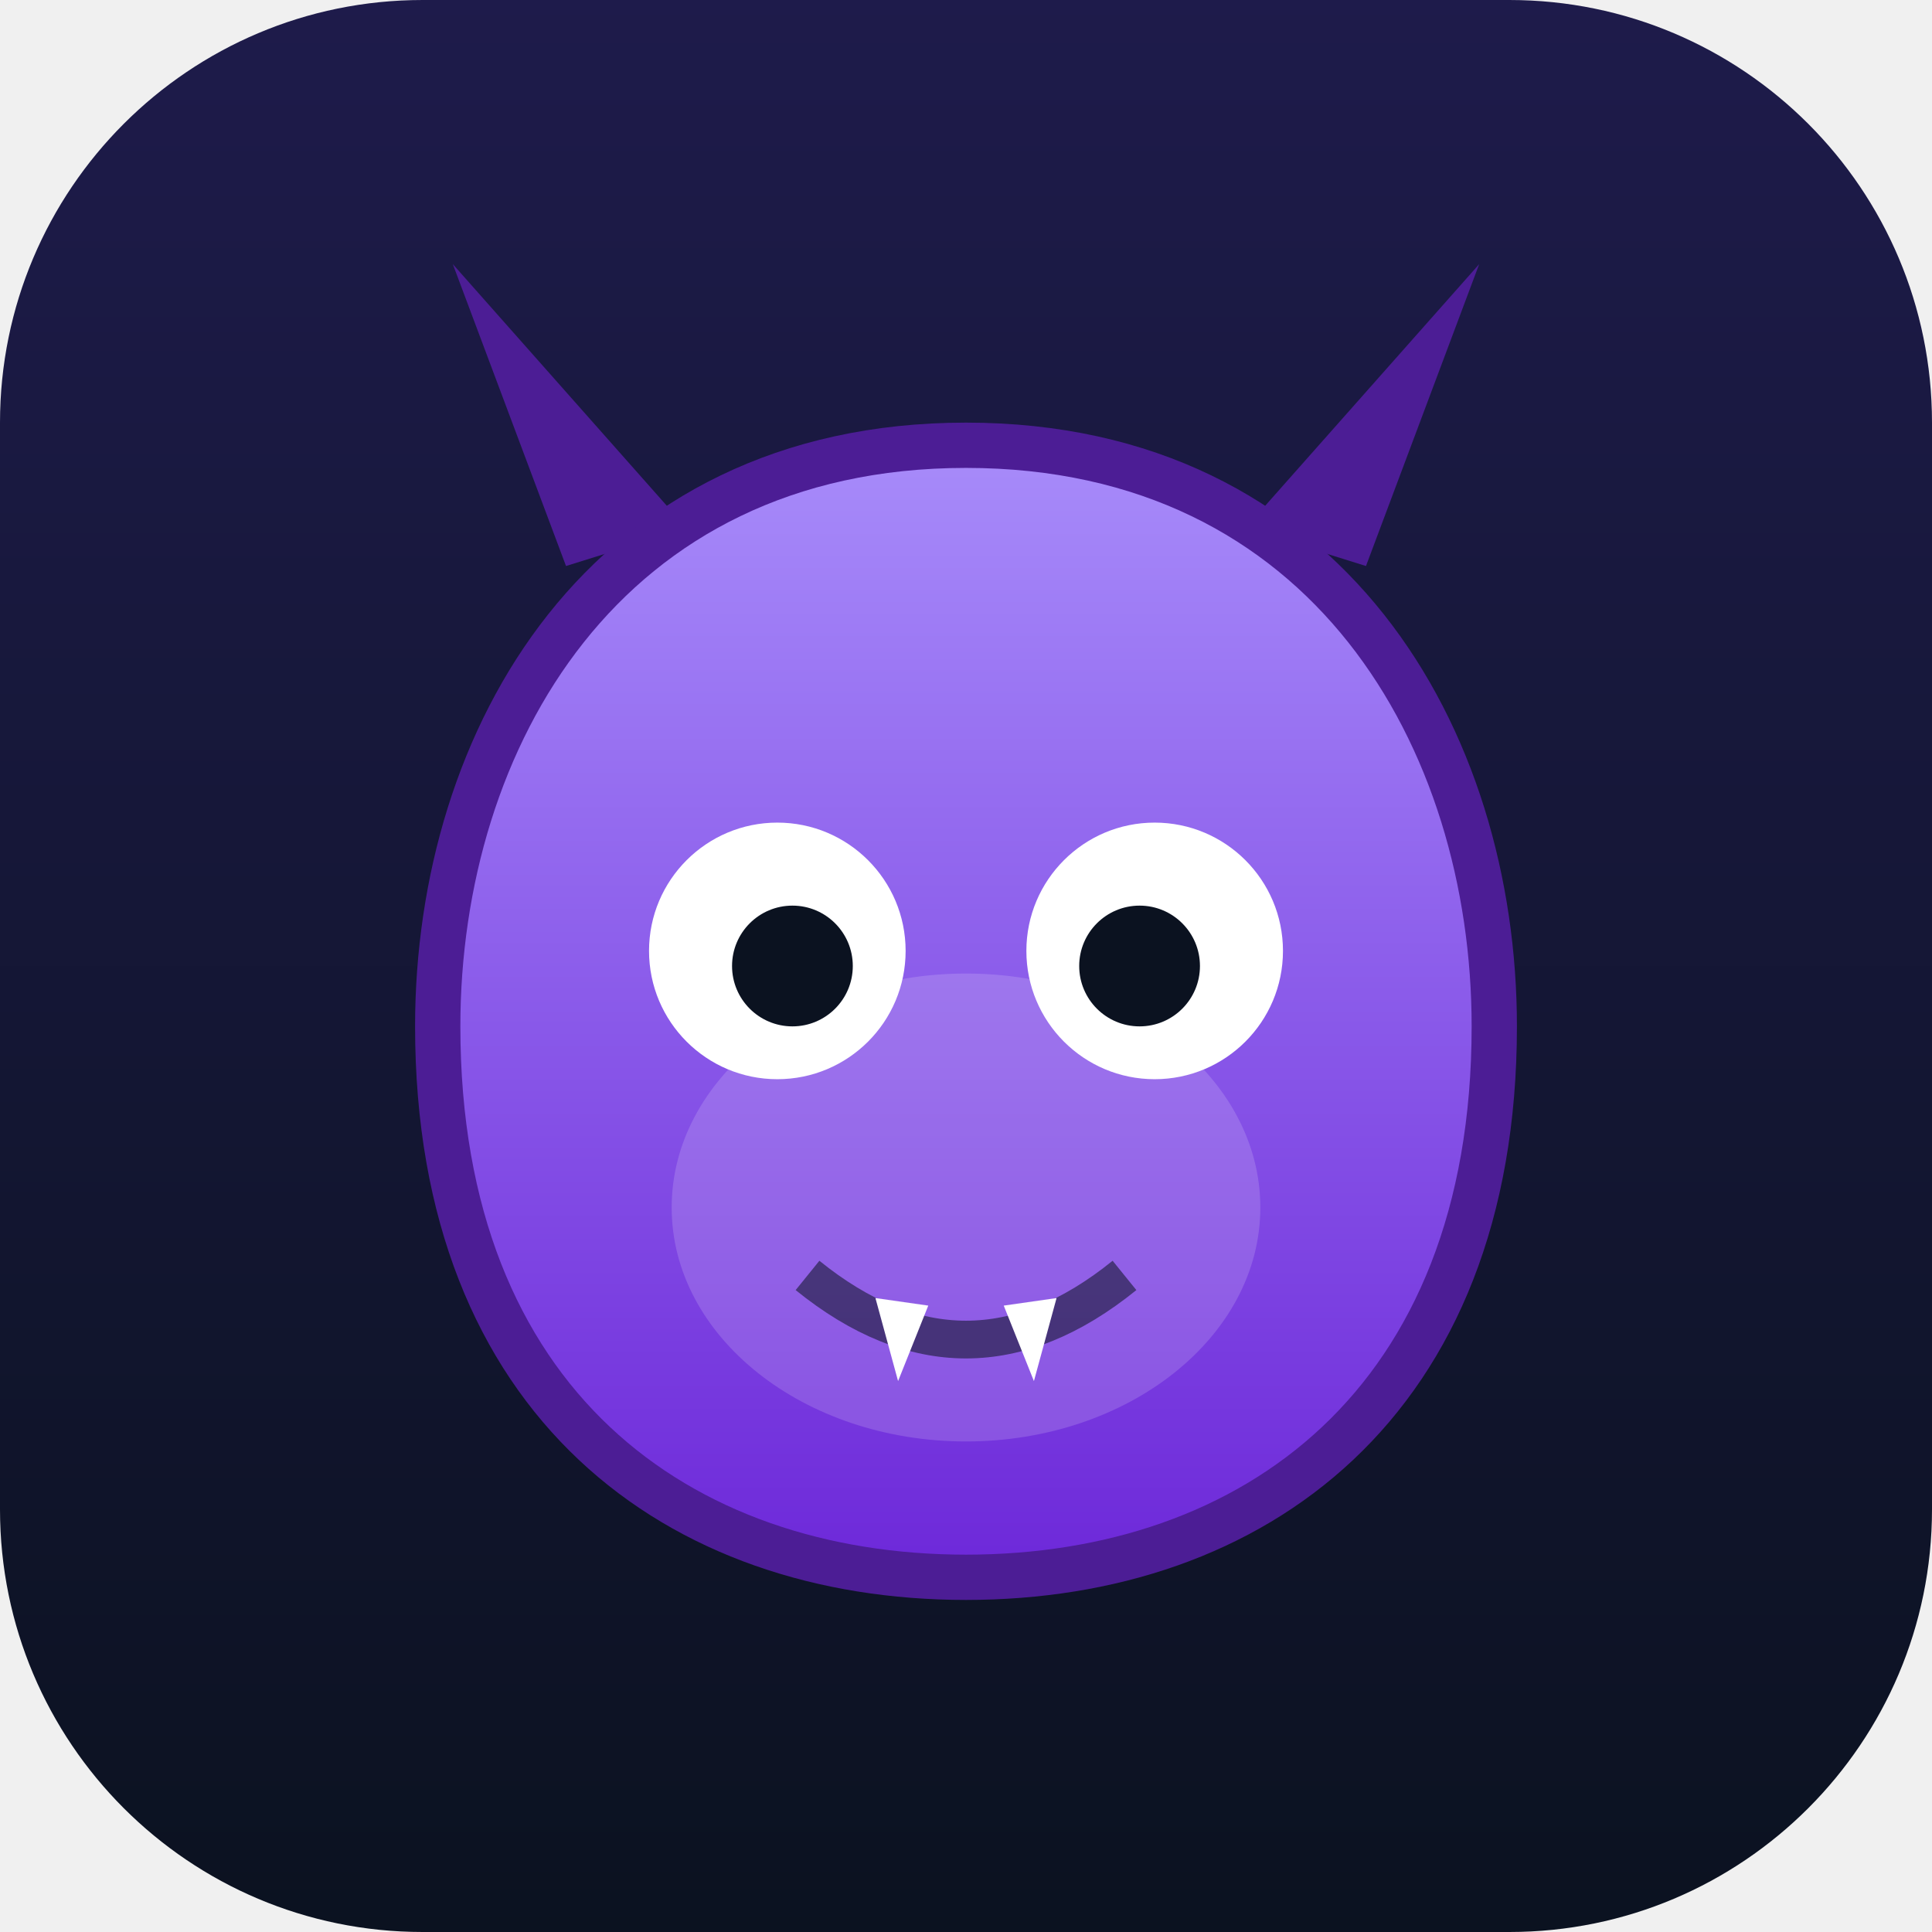
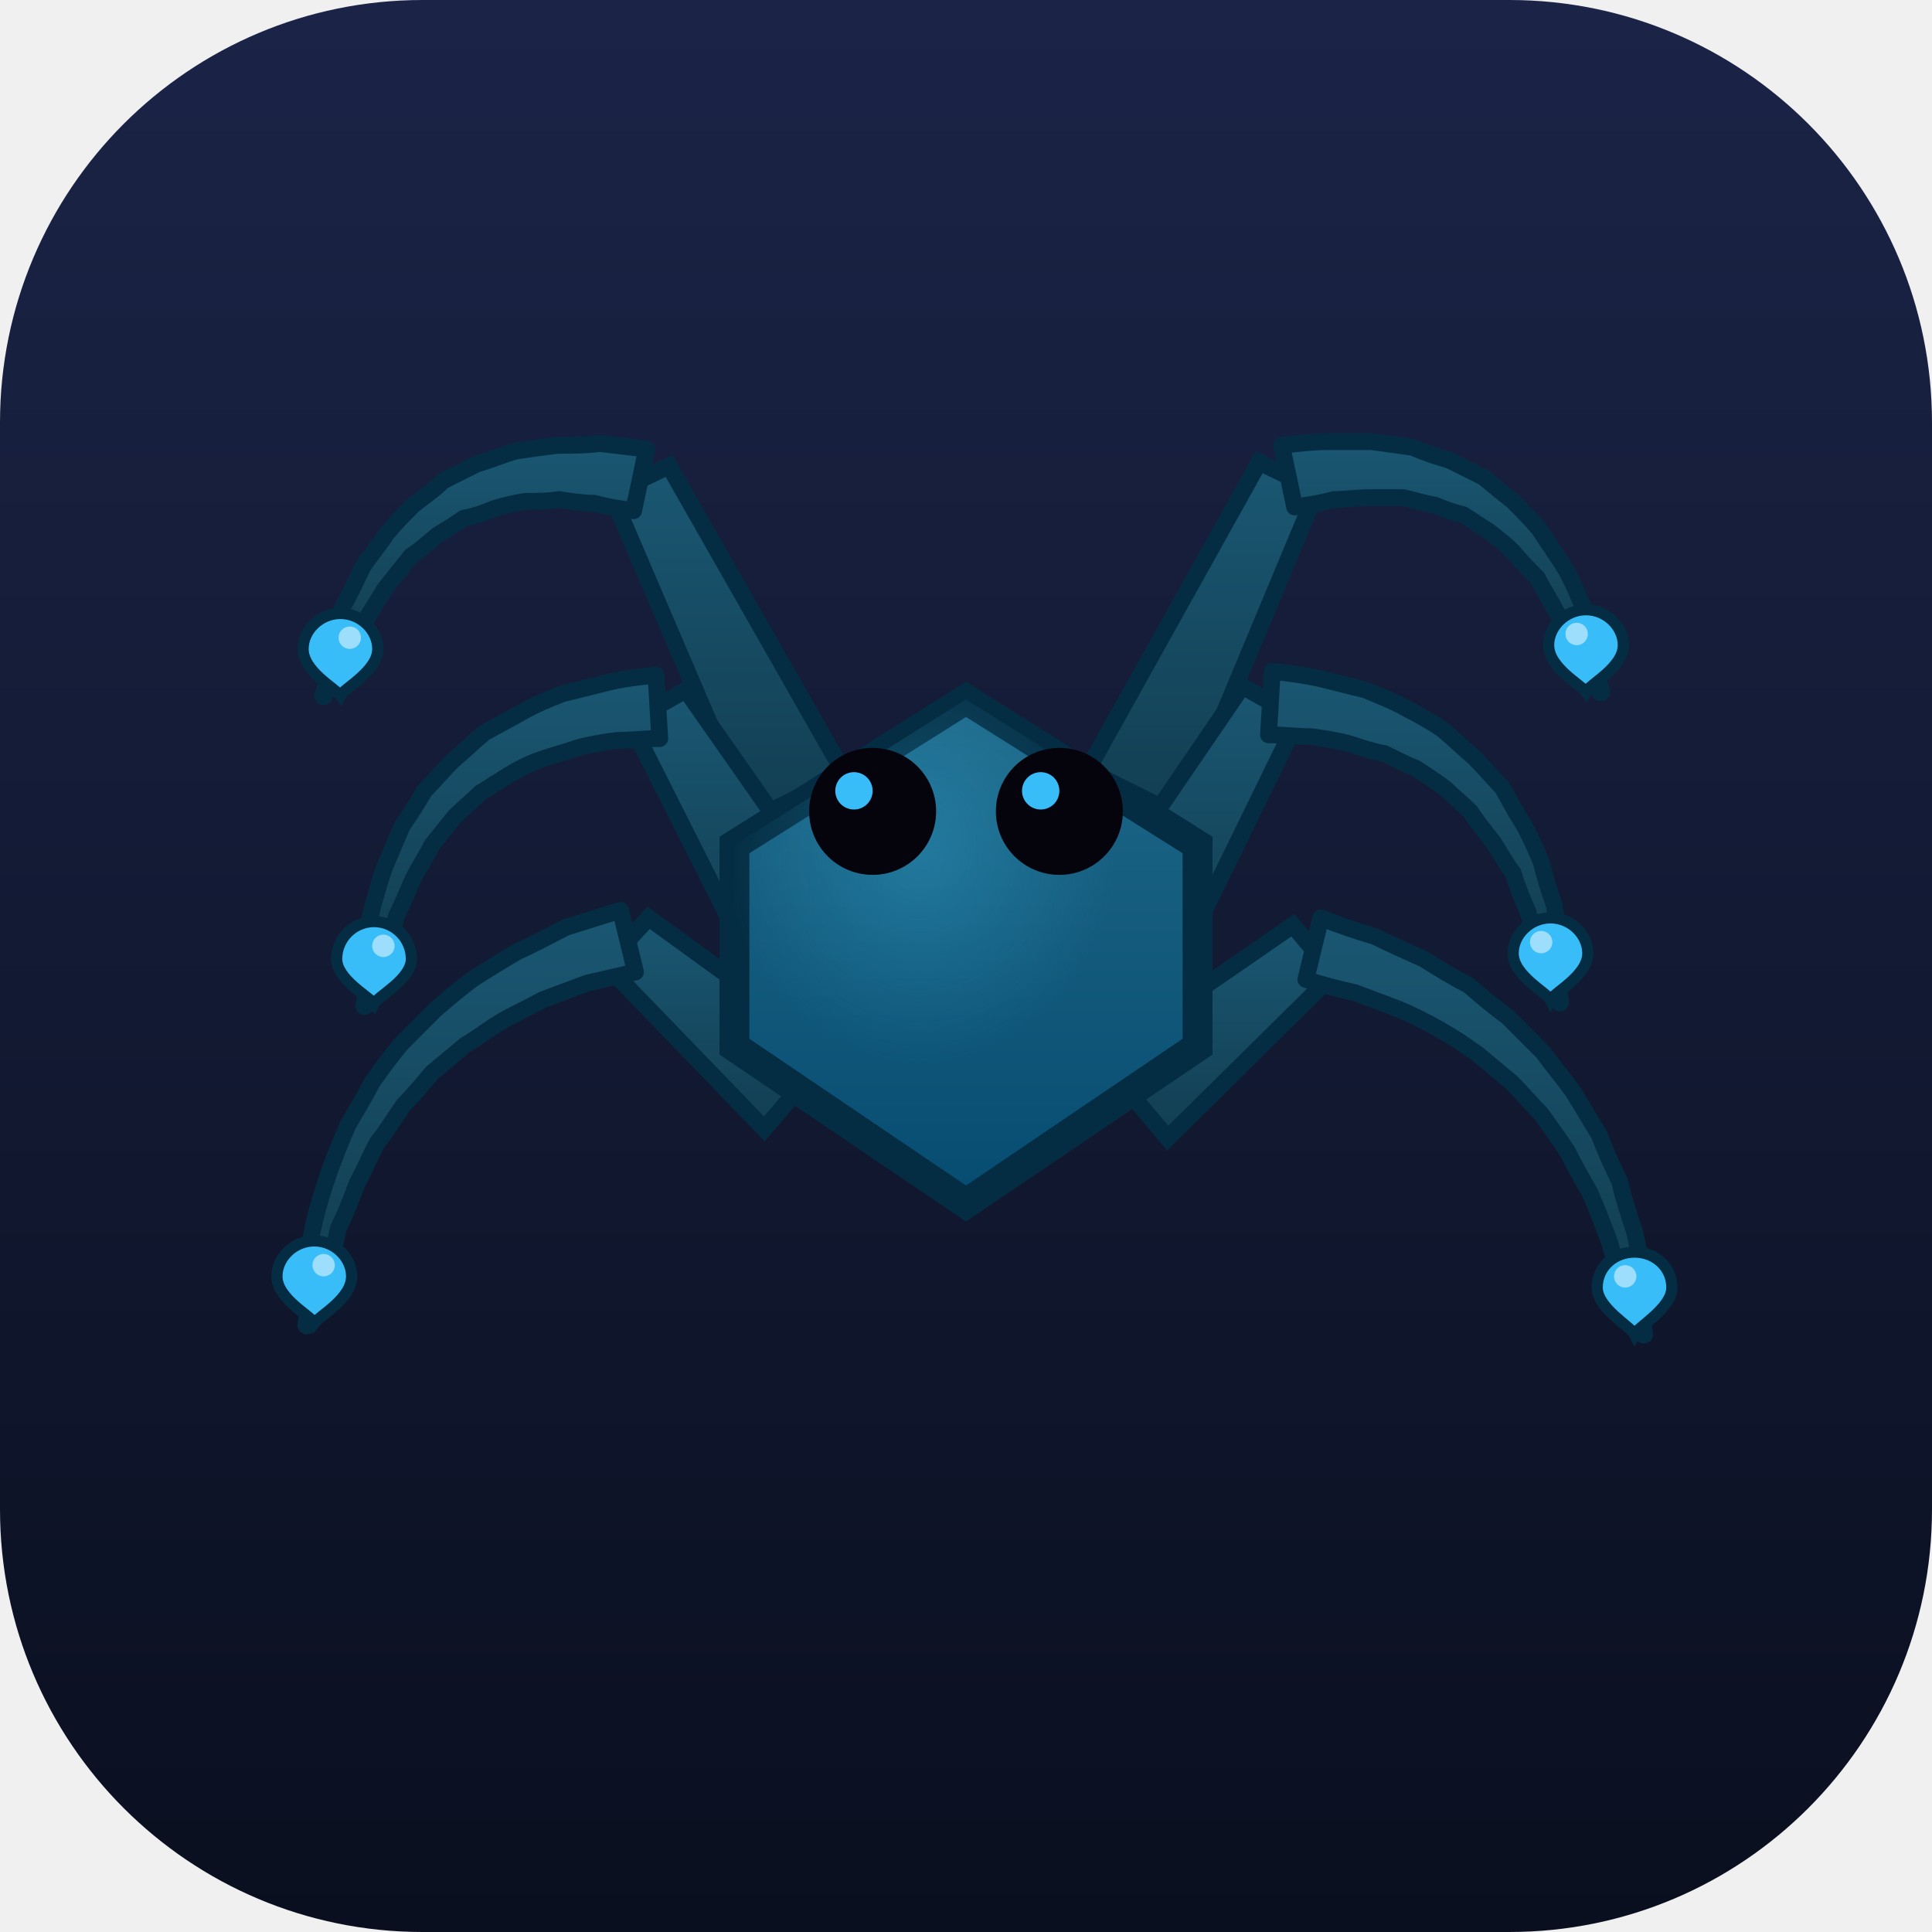
<svg xmlns="http://www.w3.org/2000/svg" viewBox="0 0 512 512" role="img" aria-label="Critters">
  <defs>
-     <linearGradient id="bg" x1="0" y1="0" x2="0" y2="1">
-       <stop offset="0" stop-color="#1e1b4b" />
-       <stop offset="1" stop-color="#0b1220" />
-     </linearGradient>
-     <linearGradient id="body" x1="0" y1="0" x2="0" y2="1">
-       <stop offset="0" stop-color="#a78bfa" />
-       <stop offset="1" stop-color="#6d28d9" />
+     <linearGradient id="lbg" x1="0" y1="0" x2="0" y2="1">
+       <stop offset="0" stop-color="#1b2447" />
+       <stop offset="1" stop-color="#0a0f1f" />
    </linearGradient>
  </defs>
-   <rect width="512" height="512" rx="112" fill="url(#bg)" />
-   <path d="M150,150 L120,70 L182,140 Z" fill="#4c1d95" />
-   <path d="M362,150 L392,70 L330,140 Z" fill="#4c1d95" />
-   <path d="M256,118 C352,118 396,196 396,272 C396,372 332,418 256,418 C180,418 116,372 116,272 C116,196 160,118 256,118 Z" fill="url(#body)" stroke="#4c1d95" stroke-width="12" />
-   <ellipse cx="256" cy="320" rx="78" ry="62" fill="#ffffff" opacity=".16" />
-   <circle cx="206" cy="252" r="34" fill="#fff" />
-   <circle cx="210" cy="256" r="16" fill="#0b1220" />
-   <circle cx="306" cy="252" r="34" fill="#fff" />
-   <circle cx="302" cy="256" r="16" fill="#0b1220" />
-   <path d="M214,338 Q256,372 298,338" fill="none" stroke="#0b1220" stroke-width="10" opacity=".55" />
-   <path d="M232,344 L238,366 L246,346 Z" fill="#fff" />
-   <path d="M280,344 L274,366 L266,346 Z" fill="#fff" />
+   <rect width="512" height="512" rx="112" fill="url(#lbg)" />
+   <svg x="16" y="16" viewBox="0 0 100 100" width="480" height="480" role="img" aria-label="Tejedor">
+     <defs>
+       <linearGradient id="cglogoagu" x1="0" y1="0" x2="0" y2="1">
+         <stop offset="0" stop-color="#1f6888" />
+         <stop offset="1" stop-color="#064c71" />
+       </linearGradient>
+       <linearGradient id="lglogoagu" x1="0" y1="0" x2="0" y2="1">
+         <stop offset="0" stop-color="#1a5772" />
+         <stop offset="1" stop-color="#123e52" />
+       </linearGradient>
+       <radialGradient id="cglogoagus" cx="0.4" cy="0.3" r="0.7">
+         <stop offset="0" stop-color="#3cbde8" stop-opacity="0.28" />
+         <stop offset="0.6" stop-color="#3cbde8" stop-opacity="0" />
+       </radialGradient>
+     </defs>
+     <g transform="translate(50 50) scale(1.031) translate(-50 -28.28)">
+       <path d="M43.5,18.0L34.1,1.5L31.0,3.0L38.5,20.5Z" fill="url(#lglogoagu)" stroke="#042d43" stroke-width="0.9" stroke-linejoin="miter" />
+       <path d="M32.9,0.6C32.1,0.5 31.2,0.4 30.4,0.3C29.6,0.4 28.9,0.4 28.1,0.4C27.3,0.5 26.6,0.6 25.9,0.7C25.2,0.9 24.5,1.2 23.8,1.4C23.2,1.7 22.6,2.0 22.0,2.3C21.5,2.8 20.9,3.2 20.4,3.6C19.9,4.1 19.4,4.6 19.0,5.1C18.6,5.7 18.1,6.3 17.7,6.9C17.4,7.5 17.1,8.2 16.7,8.9C16.4,9.6 16.2,10.4 15.9,11.1L17.0,11.5C17.4,10.8 17.7,10.2 18.0,9.5C18.4,8.9 18.7,8.3 19.1,7.8C19.5,7.3 19.9,6.8 20.3,6.3C20.8,6.0 21.2,5.6 21.7,5.2C22.2,4.9 22.7,4.6 23.1,4.3C23.7,4.2 24.2,4.0 24.7,3.8C25.3,3.6 25.8,3.5 26.4,3.4C27.0,3.4 27.6,3.4 28.2,3.3C28.8,3.4 29.5,3.5 30.1,3.5C30.8,3.7 31.5,3.8 32.2,3.9Z" fill="url(#lglogoagu)" stroke="#042d43" stroke-width="0.9" stroke-linejoin="round" />
+       <line x1="16.5" y1="11.3" x2="15.6" y2="13.8" stroke="#042d43" stroke-width="1" stroke-linecap="round" />
+       <path d="M16.5,9.4C17.6,9.4 18.5,10.3 18.5,11.3C18.5,12.5 16.7,13.4 16.5,13.8C16.2,13.4 14.5,12.5 14.5,11.3C14.5,10.3 15.4,9.4 16.5,9.4Z" fill="#38bdf8" stroke="#042d43" stroke-width="0.6" />
+       <circle cx="17.0" cy="10.7" r="0.6" fill="#fff" opacity=".5" />
+       <path d="M61.5,20.3L68.8,2.8L65.7,1.3L56.5,17.8Z" fill="url(#lglogoagu)" stroke="#042d43" stroke-width="0.9" stroke-linejoin="miter" />
+       <path d="M67.6,3.7C68.3,3.6 69.0,3.5 69.7,3.3C70.3,3.3 71.0,3.2 71.6,3.2C72.2,3.2 72.8,3.2 73.4,3.2C73.9,3.3 74.5,3.5 75.1,3.6C75.6,3.8 76.1,4.0 76.6,4.1C77.1,4.4 77.5,4.7 78.0,5.0C78.5,5.4 78.9,5.7 79.3,6.1C79.7,6.6 80.2,7.1 80.6,7.5C80.9,8.1 81.3,8.7 81.6,9.3C82.0,9.9 82.3,10.6 82.6,11.3L83.7,10.9C83.5,10.2 83.2,9.4 82.9,8.7C82.6,8.0 82.3,7.3 81.9,6.7C81.5,6.1 81.1,5.5 80.7,4.9C80.3,4.4 79.8,3.9 79.3,3.4C78.8,3.0 78.3,2.6 77.7,2.1C77.1,1.8 76.5,1.5 75.9,1.2C75.2,1.0 74.6,0.8 73.9,0.5C73.2,0.4 72.4,0.3 71.7,0.2C70.9,0.2 70.2,0.2 69.4,0.2C68.6,0.2 67.7,0.3 66.9,0.4Z" fill="url(#lglogoagu)" stroke="#042d43" stroke-width="0.9" stroke-linejoin="round" />
+       <line x1="83.2" y1="11.1" x2="84.0" y2="13.6" stroke="#042d43" stroke-width="1" stroke-linecap="round" />
+       <path d="M83.2,9.2C84.3,9.2 85.2,10.1 85.2,11.1C85.2,12.3 83.4,13.2 83.2,13.6C82.9,13.2 81.2,12.3 81.2,11.1C81.2,10.1 82.1,9.2 83.2,9.2Z" fill="#38bdf8" stroke="#042d43" stroke-width="0.6" />
+       <circle cx="82.7" cy="10.5" r="0.6" fill="#fff" opacity=".5" />
+       <path d="M43.4,25.5L35.0,13.5L32.0,15.2L38.6,28.3Z" fill="url(#lglogoagu)" stroke="#042d43" stroke-width="0.9" stroke-linejoin="miter" />
+       <path d="M33.4,12.7C32.5,12.8 31.6,12.9 30.8,13.1C30.0,13.3 29.2,13.5 28.4,13.7C27.6,14.0 26.9,14.3 26.2,14.7C25.5,15.1 24.9,15.4 24.2,15.8C23.6,16.3 23.1,16.8 22.5,17.3C22.0,17.8 21.5,18.4 21.0,18.9C20.6,19.6 20.2,20.2 19.8,20.8C19.5,21.5 19.2,22.2 18.9,22.9C18.6,23.7 18.4,24.5 18.2,25.2C18.0,26.1 17.8,26.9 17.7,27.7L18.9,27.9C19.1,27.2 19.3,26.4 19.5,25.6C19.8,25.0 20.1,24.3 20.4,23.6C20.7,23.0 21.1,22.4 21.4,21.8C21.8,21.3 22.2,20.8 22.6,20.3C23.1,19.8 23.6,19.4 24.0,19.0C24.5,18.7 25.1,18.3 25.6,18.0C26.1,17.7 26.7,17.4 27.3,17.2C27.9,17.0 28.6,16.8 29.2,16.6C29.9,16.4 30.6,16.3 31.3,16.2C32.1,16.2 32.8,16.1 33.6,16.1Z" fill="url(#lglogoagu)" stroke="#042d43" stroke-width="0.9" stroke-linejoin="round" />
+       <line x1="18.3" y1="27.8" x2="17.8" y2="30.4" stroke="#042d43" stroke-width="1" stroke-linecap="round" />
+       <path d="M18.3,25.9C19.4,25.9 20.3,26.8 20.3,27.9C20.3,29.0 18.5,29.9 18.3,30.3C18.0,29.9 16.3,29.0 16.3,27.9C16.3,26.8 17.2,25.9 18.3,25.9Z" fill="#38bdf8" stroke="#042d43" stroke-width="0.6" />
+       <circle cx="18.8" cy="27.2" r="0.6" fill="#fff" opacity=".5" />
+       <path d="M61.4,28.1L67.8,15.0L64.8,13.3L56.6,25.3Z" fill="url(#lglogoagu)" stroke="#042d43" stroke-width="0.9" stroke-linejoin="miter" />
+       <path d="M66.2,15.9C67.0,15.9 67.7,16.0 68.5,16.0C69.2,16.1 69.9,16.2 70.6,16.4C71.2,16.6 71.8,16.8 72.4,16.9C73.0,17.2 73.6,17.5 74.1,17.7C74.7,18.1 75.2,18.4 75.7,18.8C76.1,19.2 76.6,19.6 77.0,20.0C77.4,20.6 77.8,21.1 78.2,21.6C78.6,22.2 78.9,22.8 79.3,23.3C79.5,24.0 79.8,24.7 80.1,25.4C80.3,26.2 80.5,26.9 80.7,27.7L81.9,27.5C81.8,26.7 81.6,25.8 81.5,25.0C81.2,24.2 81.0,23.5 80.8,22.7C80.5,22.0 80.2,21.3 79.8,20.6C79.4,20.0 79.1,19.4 78.7,18.7C78.2,18.2 77.7,17.6 77.2,17.1C76.6,16.6 76.1,16.1 75.5,15.6C74.9,15.2 74.2,14.8 73.6,14.5C72.9,14.1 72.1,13.8 71.4,13.5C70.6,13.3 69.8,13.1 69.0,12.9C68.1,12.7 67.3,12.6 66.4,12.5Z" fill="url(#lglogoagu)" stroke="#042d43" stroke-width="0.9" stroke-linejoin="round" />
+       <line x1="81.3" y1="27.6" x2="81.8" y2="30.2" stroke="#042d43" stroke-width="1" stroke-linecap="round" />
+       <path d="M81.3,25.7C82.4,25.7 83.3,26.6 83.3,27.6C83.3,28.8 81.5,29.7 81.3,30.1C81.1,29.7 79.3,28.8 79.3,27.6C79.3,26.6 80.2,25.7 81.3,25.7Z" fill="#38bdf8" stroke="#042d43" stroke-width="0.6" />
+       <circle cx="80.8" cy="27.0" r="0.6" fill="#fff" opacity=".5" />
+       <path d="M42.8,32.8L33.0,25.7L30.7,28.2L39.2,37.0Z" fill="url(#lglogoagu)" stroke="#042d43" stroke-width="0.9" stroke-linejoin="miter" />
+       <path d="M31.5,25.3C30.5,25.6 29.6,25.9 28.6,26.2C27.8,26.6 26.9,27.1 26.0,27.5C25.3,27.9 24.5,28.4 23.7,28.9C23.0,29.4 22.3,30.0 21.6,30.6C21.0,31.2 20.4,31.8 19.8,32.4C19.2,33.1 18.7,33.8 18.2,34.5C17.8,35.3 17.3,36.1 16.9,36.8C16.5,37.7 16.2,38.5 15.9,39.3C15.6,40.2 15.3,41.1 15.1,42.0C14.9,42.9 14.7,43.9 14.6,44.8L15.7,45.0C16.0,44.1 16.2,43.2 16.4,42.3C16.8,41.5 17.1,40.7 17.4,39.9C17.8,39.2 18.1,38.4 18.5,37.7C19.0,37.1 19.4,36.4 19.9,35.7C20.4,35.2 20.9,34.6 21.4,34.0C22.0,33.5 22.6,33.0 23.2,32.5C23.9,32.1 24.5,31.6 25.2,31.2C25.9,30.8 26.6,30.5 27.3,30.1C28.1,29.8 28.9,29.5 29.7,29.2C30.6,29.0 31.4,28.8 32.3,28.6Z" fill="url(#lglogoagu)" stroke="#042d43" stroke-width="0.9" stroke-linejoin="round" />
+       <line x1="15.1" y1="44.9" x2="14.7" y2="47.5" stroke="#042d43" stroke-width="1" stroke-linecap="round" />
+       <path d="M15.1,43.0C16.2,43.0 17.1,43.9 17.1,44.9C17.1,46.1 15.4,47.0 15.1,47.4C14.9,47.0 13.1,46.1 13.1,44.9C13.1,43.9 14.0,43.0 15.1,43.0Z" fill="#38bdf8" stroke="#042d43" stroke-width="0.6" />
+       <circle cx="15.6" cy="44.3" r="0.6" fill="#fff" opacity=".5" />
+       <path d="M60.8,37.5L69.7,28.7L67.5,26.1L57.2,33.2Z" fill="url(#lglogoagu)" stroke="#042d43" stroke-width="0.9" stroke-linejoin="miter" />
+       <path d="M68.2,29.0C69.1,29.3 69.9,29.5 70.8,29.7C71.6,30.0 72.4,30.3 73.2,30.6C73.9,30.9 74.7,31.3 75.4,31.7C76.1,32.1 76.7,32.5 77.4,33.0C78.0,33.5 78.6,34.0 79.2,34.5C79.8,35.1 80.3,35.7 80.8,36.2C81.3,36.9 81.8,37.6 82.2,38.2C82.6,39.0 83.0,39.7 83.4,40.4C83.8,41.3 84.1,42.1 84.4,42.9C84.7,43.8 84.9,44.7 85.2,45.6L86.4,45.4C86.2,44.4 86.0,43.4 85.8,42.5C85.5,41.6 85.2,40.7 85.0,39.8C84.6,39.0 84.2,38.1 83.9,37.3C83.4,36.5 83.0,35.8 82.5,35.0C82.0,34.3 81.4,33.6 80.9,32.9C80.3,32.3 79.6,31.6 79.0,31.0C78.3,30.5 77.6,29.9 76.9,29.3C76.1,28.9 75.3,28.4 74.5,27.9C73.6,27.5 72.7,27.1 71.9,26.7C70.9,26.4 70.0,26.1 69.0,25.7Z" fill="url(#lglogoagu)" stroke="#042d43" stroke-width="0.9" stroke-linejoin="round" />
+       <line x1="85.8" y1="45.5" x2="86.3" y2="48.0" stroke="#042d43" stroke-width="1" stroke-linecap="round" />
+       <path d="M85.8,43.6C86.9,43.6 87.8,44.4 87.8,45.5C87.8,46.6 86.0,47.6 85.8,48.0C85.6,47.6 83.8,46.6 83.8,45.5C83.8,44.4 84.7,43.6 85.8,43.6Z" fill="#38bdf8" stroke="#042d43" stroke-width="0.6" />
+       <circle cx="85.3" cy="44.9" r="0.6" fill="#fff" opacity=".5" />
+       <path d="M50.0,14.0L62.4,21.8L62.4,32.6L50.0,41.0L37.6,32.6L37.6,21.8Z" fill="url(#cglogoagu)" stroke="#042d43" stroke-width="1.6" stroke-linejoin="miter" />
+       <path d="M50.0,14.0L62.4,21.8L62.4,32.6L50.0,41.0L37.6,32.6L37.6,21.8Z" fill="url(#cglogoagus)" stroke="none" />
+       <circle cx="45.0" cy="20.0" r="3.4" fill="#05040c" />
+       <circle cx="44.0" cy="18.9" r="1.0" fill="#38bdf8" />
+       <circle cx="55.0" cy="20.0" r="3.4" fill="#05040c" />
+       <circle cx="54.0" cy="18.9" r="1.0" fill="#38bdf8" />
+     </g>
+   </svg>
</svg>
